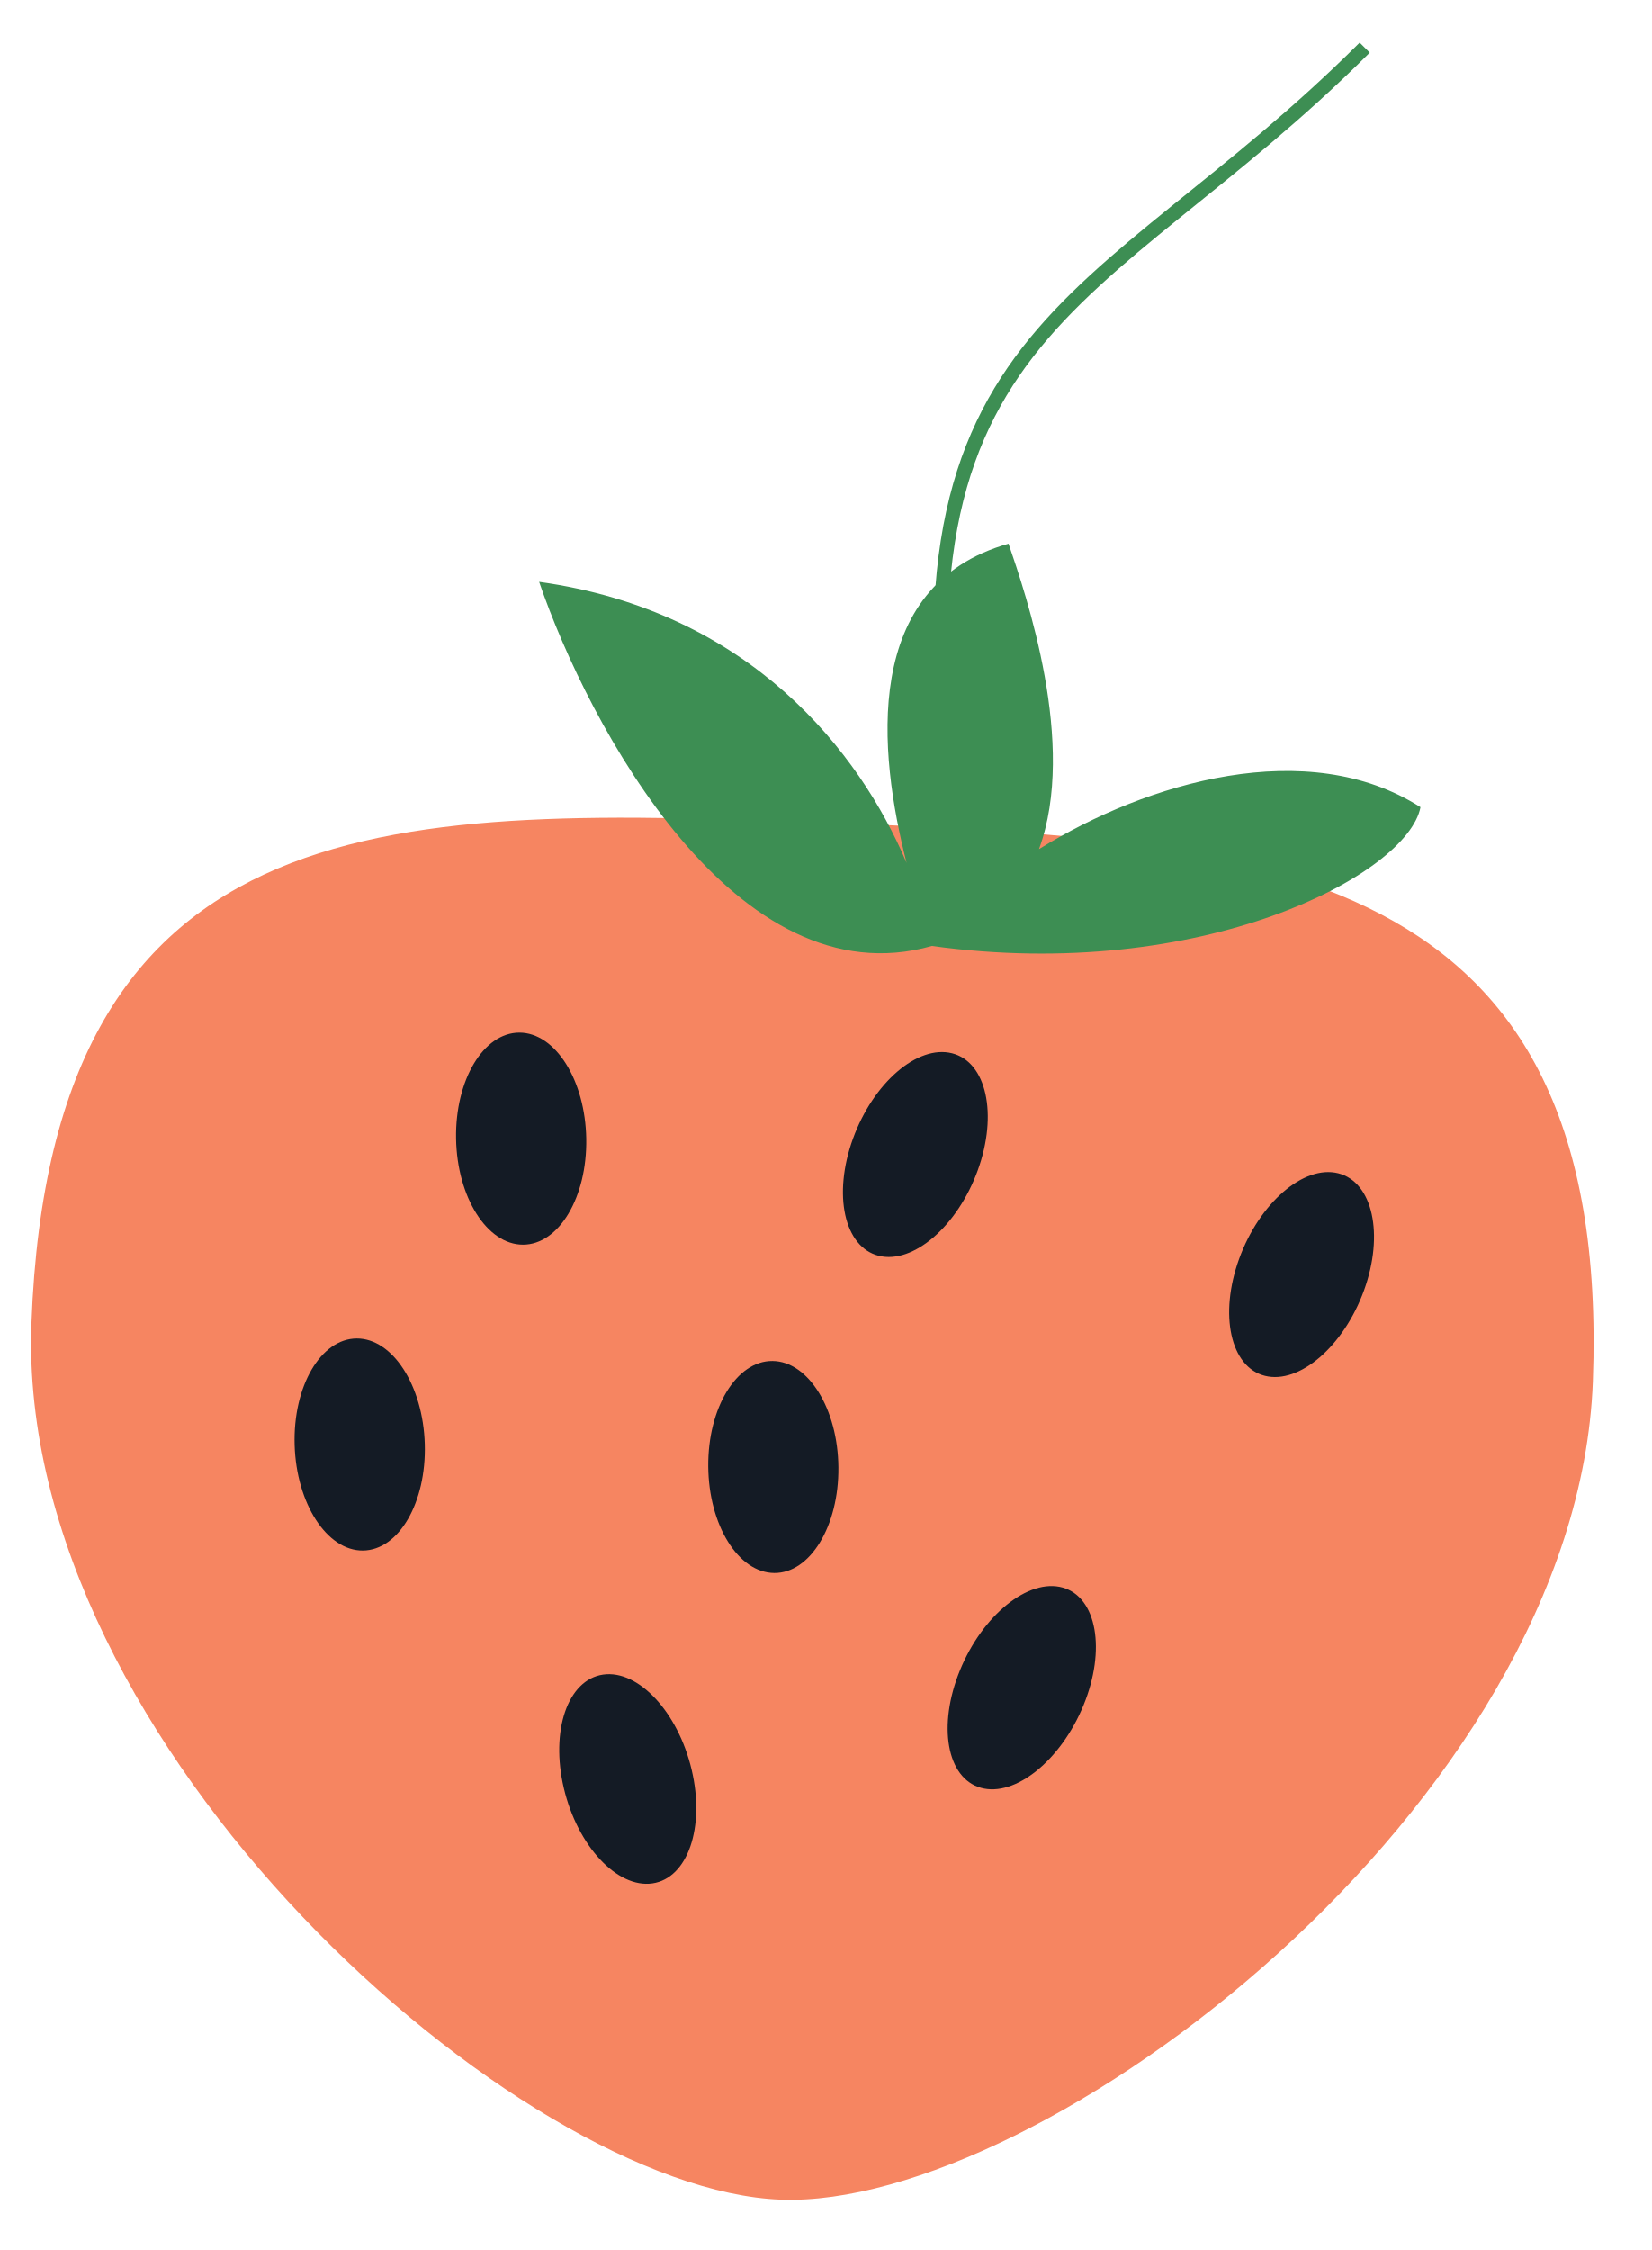
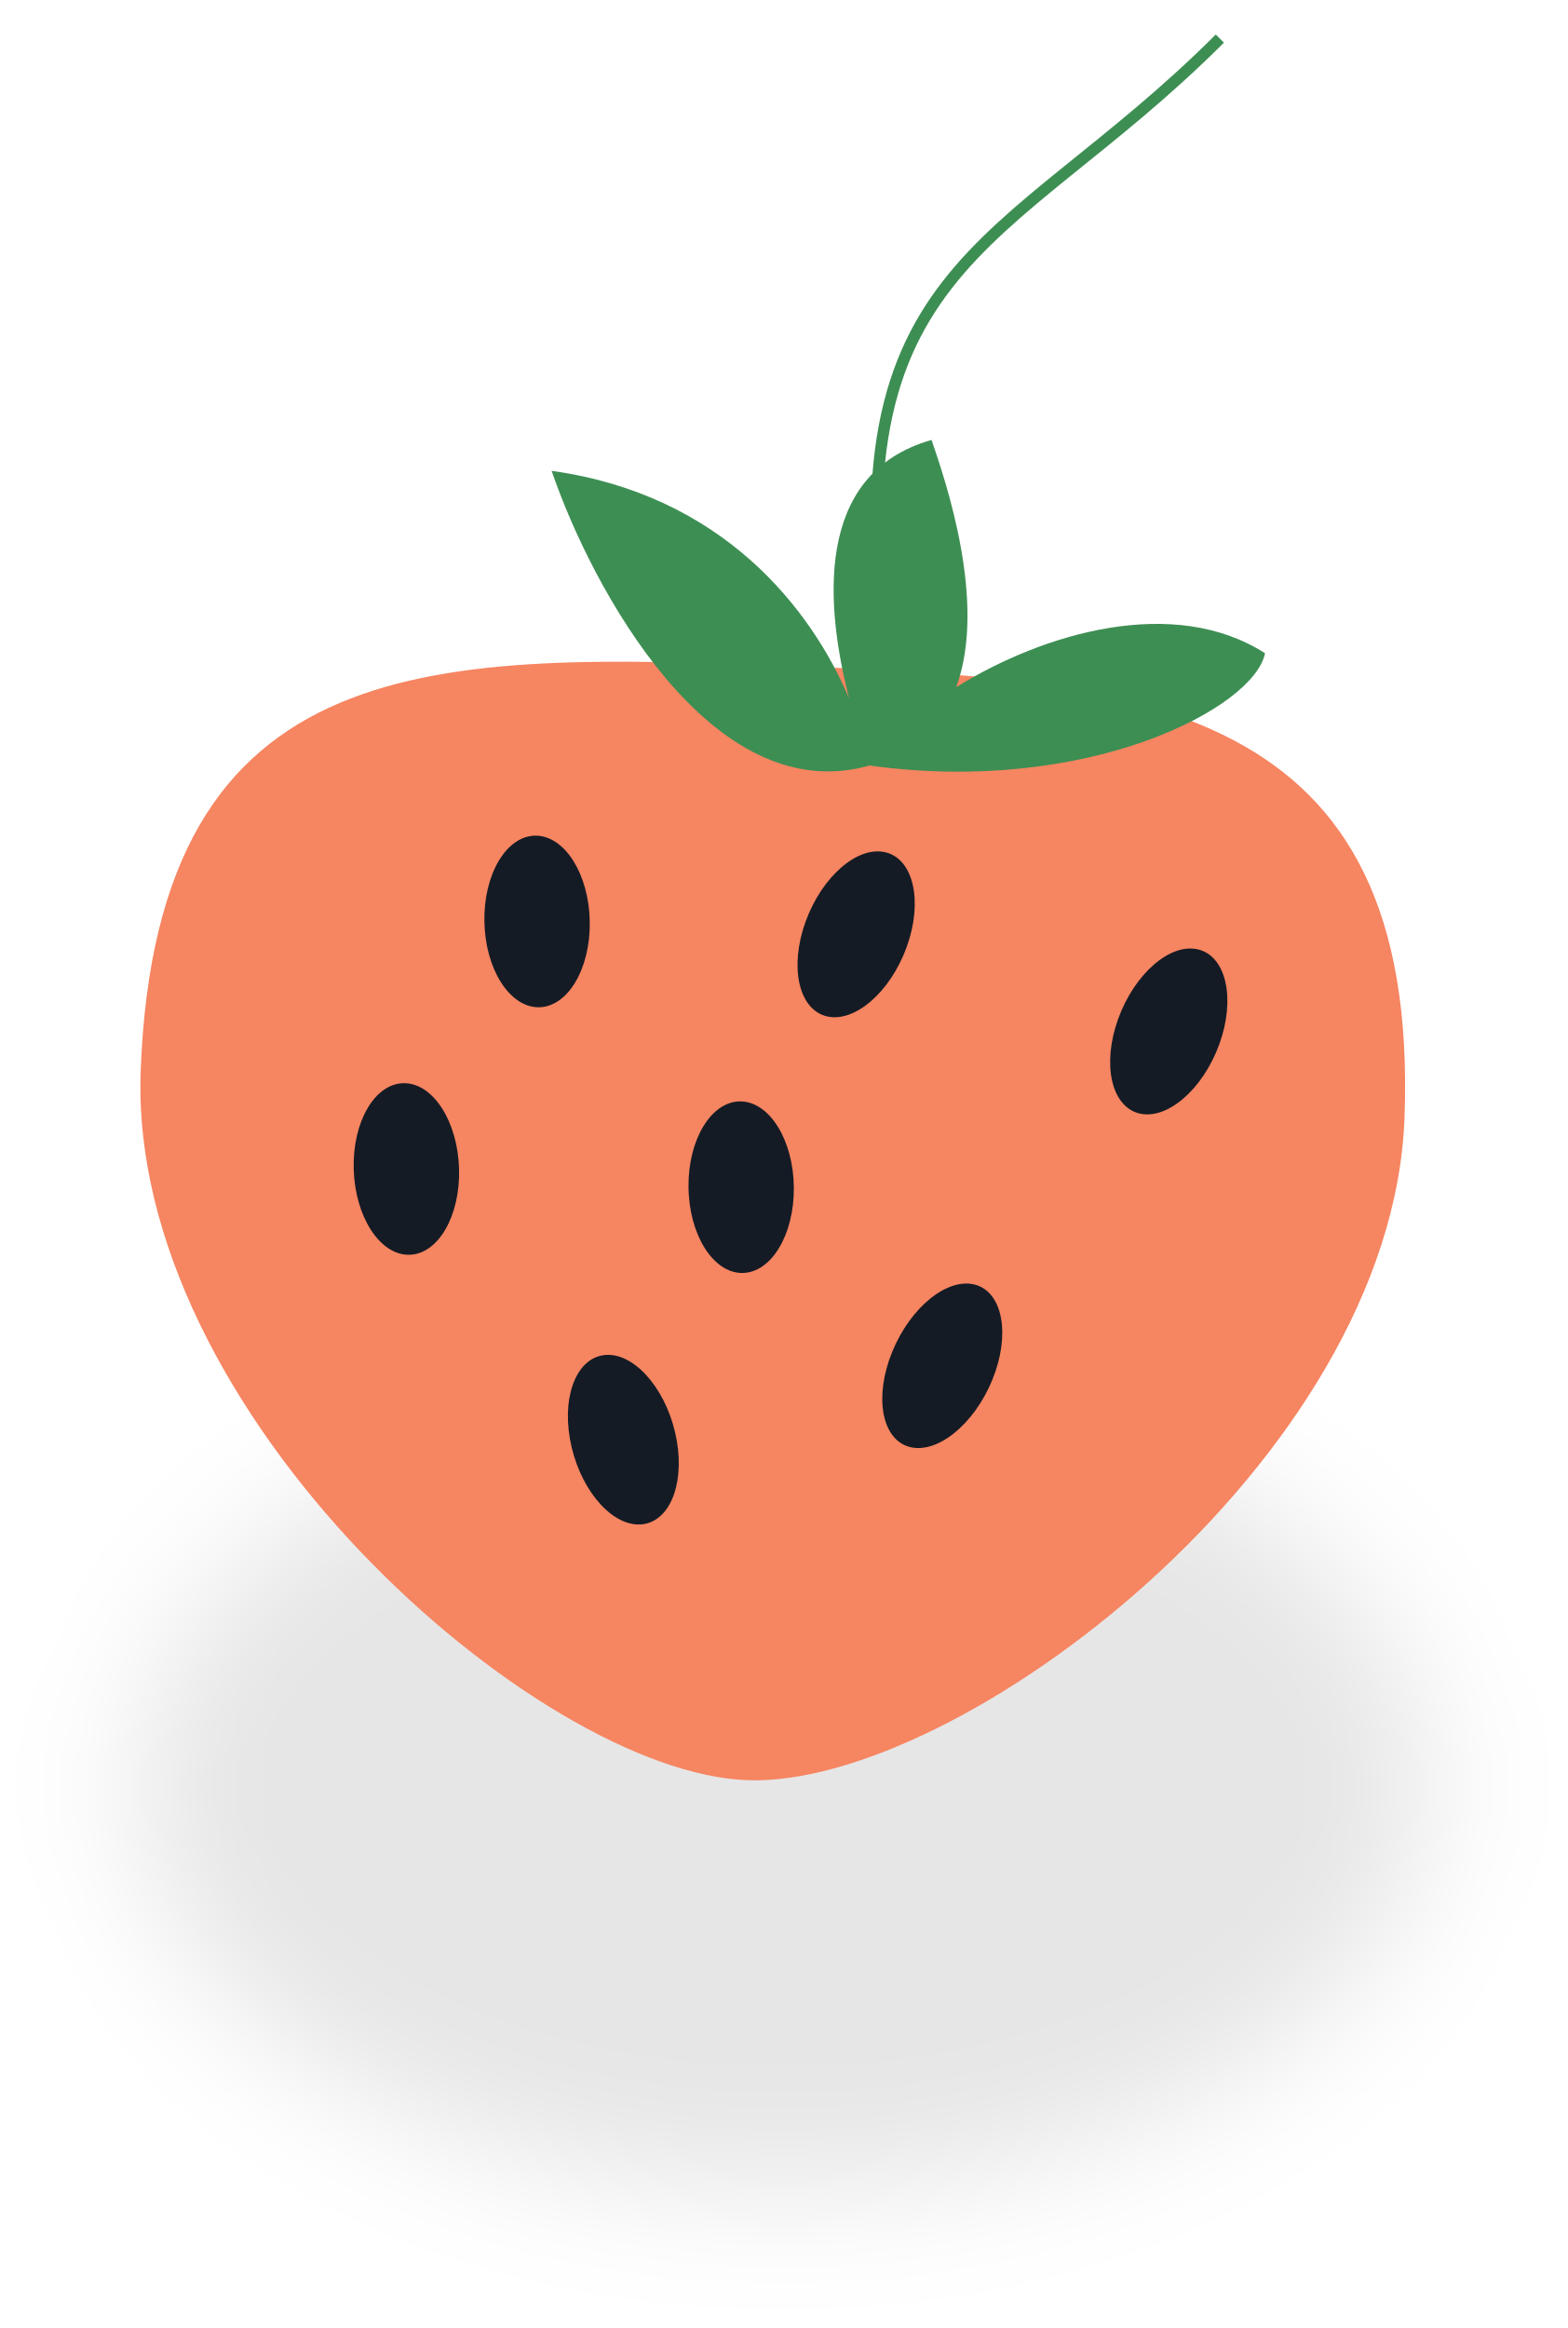
- <svg xmlns="http://www.w3.org/2000/svg" width="58" height="79" viewBox="0 0 58 79" fill="none">
-   <path d="M55.94 48.503C55.387 63.377 36.557 77.573 27.418 77.233C18.278 76.894 0.552 61.342 1.104 46.468C1.793 27.875 14.07 28.331 29.212 28.893C44.354 29.455 56.613 30.357 55.94 48.503Z" fill="#F68561" />
-   <path d="M18.934 20.428C26.34 21.454 30.197 26.406 31.839 30.296C30.852 26.423 30.233 20.559 35.419 19.087C36.029 20.867 37.839 26.148 36.489 29.812C40.295 27.451 45.931 25.809 49.887 28.339C49.438 30.693 42.216 34.526 32.729 33.212C25.866 35.162 20.672 25.502 18.934 20.428Z" fill="#3D8E53" />
-   <path d="M14.918 50.7C14.978 52.756 14.005 54.43 12.742 54.439C11.48 54.448 10.408 52.788 10.347 50.733C10.287 48.677 11.26 47.003 12.523 46.994C13.785 46.985 14.857 48.645 14.918 50.7Z" fill="#141B25" />
-   <path d="M20.589 39.981C20.623 42.037 19.627 43.702 18.364 43.7C17.102 43.698 16.051 42.03 16.017 39.974C15.983 37.918 16.979 36.253 18.242 36.255C19.504 36.257 20.555 37.925 20.589 39.981Z" fill="#141B25" />
-   <path d="M24.29 62.136C24.769 64.16 24.152 65.946 22.913 66.126C21.673 66.305 20.28 64.809 19.802 62.785C19.323 60.761 19.94 58.974 21.18 58.795C22.419 58.616 23.812 60.111 24.29 62.136Z" fill="#141B25" />
-   <path d="M38.054 59.868C37.26 61.809 35.645 63.109 34.446 62.77C33.248 62.432 32.92 60.584 33.714 58.643C34.508 56.702 36.123 55.402 37.322 55.74C38.52 56.078 38.848 57.926 38.054 59.868Z" fill="#141B25" />
-   <path d="M47.905 45.301C47.194 47.265 45.635 48.609 44.424 48.305C43.213 48 42.807 46.161 43.518 44.198C44.229 42.235 45.788 40.89 46.999 41.194C48.21 41.499 48.616 43.338 47.905 45.301Z" fill="#141B25" />
-   <path d="M34.34 41.086C33.629 43.05 32.071 44.394 30.86 44.09C29.648 43.785 29.243 41.947 29.954 39.983C30.665 38.02 32.223 36.675 33.434 36.98C34.646 37.284 35.051 39.123 34.34 41.086Z" fill="#141B25" />
-   <path d="M29.444 51.522C29.462 53.578 28.453 55.237 27.191 55.228C25.928 55.22 24.89 53.546 24.873 51.49C24.855 49.435 25.864 47.775 27.127 47.784C28.389 47.793 29.427 49.466 29.444 51.522Z" fill="#141B25" />
-   <path d="M33.755 30.025C30.546 11.281 38.477 11.123 47.928 1.674" stroke="#3D8E53" stroke-width="0.5" />
+ <svg xmlns="http://www.w3.org/2000/svg" width="68" height="101" viewBox="0 0 68 101" fill="none">
+   <g style="mix-blend-mode:multiply" filter="url(#filter0_f_940_3685)">
+     <ellipse cx="34" cy="77.5" rx="28" ry="17.5" fill="black" fill-opacity="0.1" />
+   </g>
+   <path d="M60.94 48.503C60.387 63.377 41.557 77.573 32.417 77.233C23.278 76.894 5.552 61.342 6.104 46.468C6.793 27.875 19.07 28.331 34.212 28.893C49.354 29.455 61.613 30.357 60.94 48.503Z" fill="#F68561" />
+   <path d="M23.934 20.428C31.34 21.454 35.197 26.406 36.839 30.296C35.852 26.423 35.233 20.559 40.419 19.087C41.029 20.867 42.839 26.148 41.489 29.812C45.295 27.451 50.931 25.809 54.887 28.339C54.438 30.693 47.216 34.526 37.729 33.212C30.866 35.162 25.672 25.502 23.934 20.428Z" fill="#3D8E53" />
+   <path d="M19.918 50.7C19.978 52.756 19.005 54.43 17.742 54.439C16.48 54.448 15.408 52.788 15.347 50.733C15.287 48.677 16.26 47.003 17.523 46.994C18.785 46.985 19.857 48.645 19.918 50.7Z" fill="#141B25" />
+   <path d="M25.589 39.981C25.623 42.037 24.627 43.702 23.364 43.7C22.102 43.698 21.051 42.03 21.017 39.974C20.983 37.918 21.979 36.253 23.242 36.255C24.504 36.257 25.555 37.925 25.589 39.981Z" fill="#141B25" />
+   <path d="M29.29 62.136C29.769 64.16 29.152 65.946 27.913 66.126C26.673 66.305 25.28 64.809 24.802 62.785C24.323 60.761 24.94 58.974 26.18 58.795C27.419 58.616 28.812 60.111 29.29 62.136Z" fill="#141B25" />
+   <path d="M43.054 59.868C42.26 61.809 40.645 63.109 39.446 62.77C38.248 62.432 37.92 60.584 38.714 58.643C39.508 56.702 41.123 55.402 42.322 55.74C43.52 56.078 43.848 57.926 43.054 59.868Z" fill="#141B25" />
+   <path d="M52.905 45.301C52.194 47.265 50.635 48.609 49.424 48.305C48.213 48 47.807 46.161 48.518 44.198C49.229 42.235 50.788 40.89 51.999 41.194C53.21 41.499 53.616 43.338 52.905 45.301Z" fill="#141B25" />
+   <path d="M39.34 41.086C38.629 43.05 37.071 44.394 35.859 44.09C34.648 43.785 34.243 41.947 34.954 39.983C35.665 38.02 37.223 36.675 38.434 36.98C39.646 37.284 40.051 39.123 39.34 41.086Z" fill="#141B25" />
+   <path d="M34.444 51.522C34.462 53.578 33.453 55.237 32.191 55.228C30.928 55.22 29.89 53.546 29.873 51.49C29.855 49.435 30.864 47.775 32.127 47.784C33.389 47.793 34.427 49.466 34.444 51.522Z" fill="#141B25" />
+   <path d="M38.755 30.025C35.546 11.281 43.477 11.123 52.928 1.674" stroke="#3D8E53" stroke-width="0.5" />
+   <defs>
+     <filter id="filter0_f_940_3685" x="0.431" y="54.431" width="67.138" height="46.138" filterUnits="userSpaceOnUse" color-interpolation-filters="sRGB">
+       <feFlood flood-opacity="0" result="BackgroundImageFix" />
+       <feBlend mode="normal" in="SourceGraphic" in2="BackgroundImageFix" result="shape" />
+       <feGaussianBlur stdDeviation="2.784" result="effect1_foregroundBlur_940_3685" />
+     </filter>
+   </defs>
</svg>
